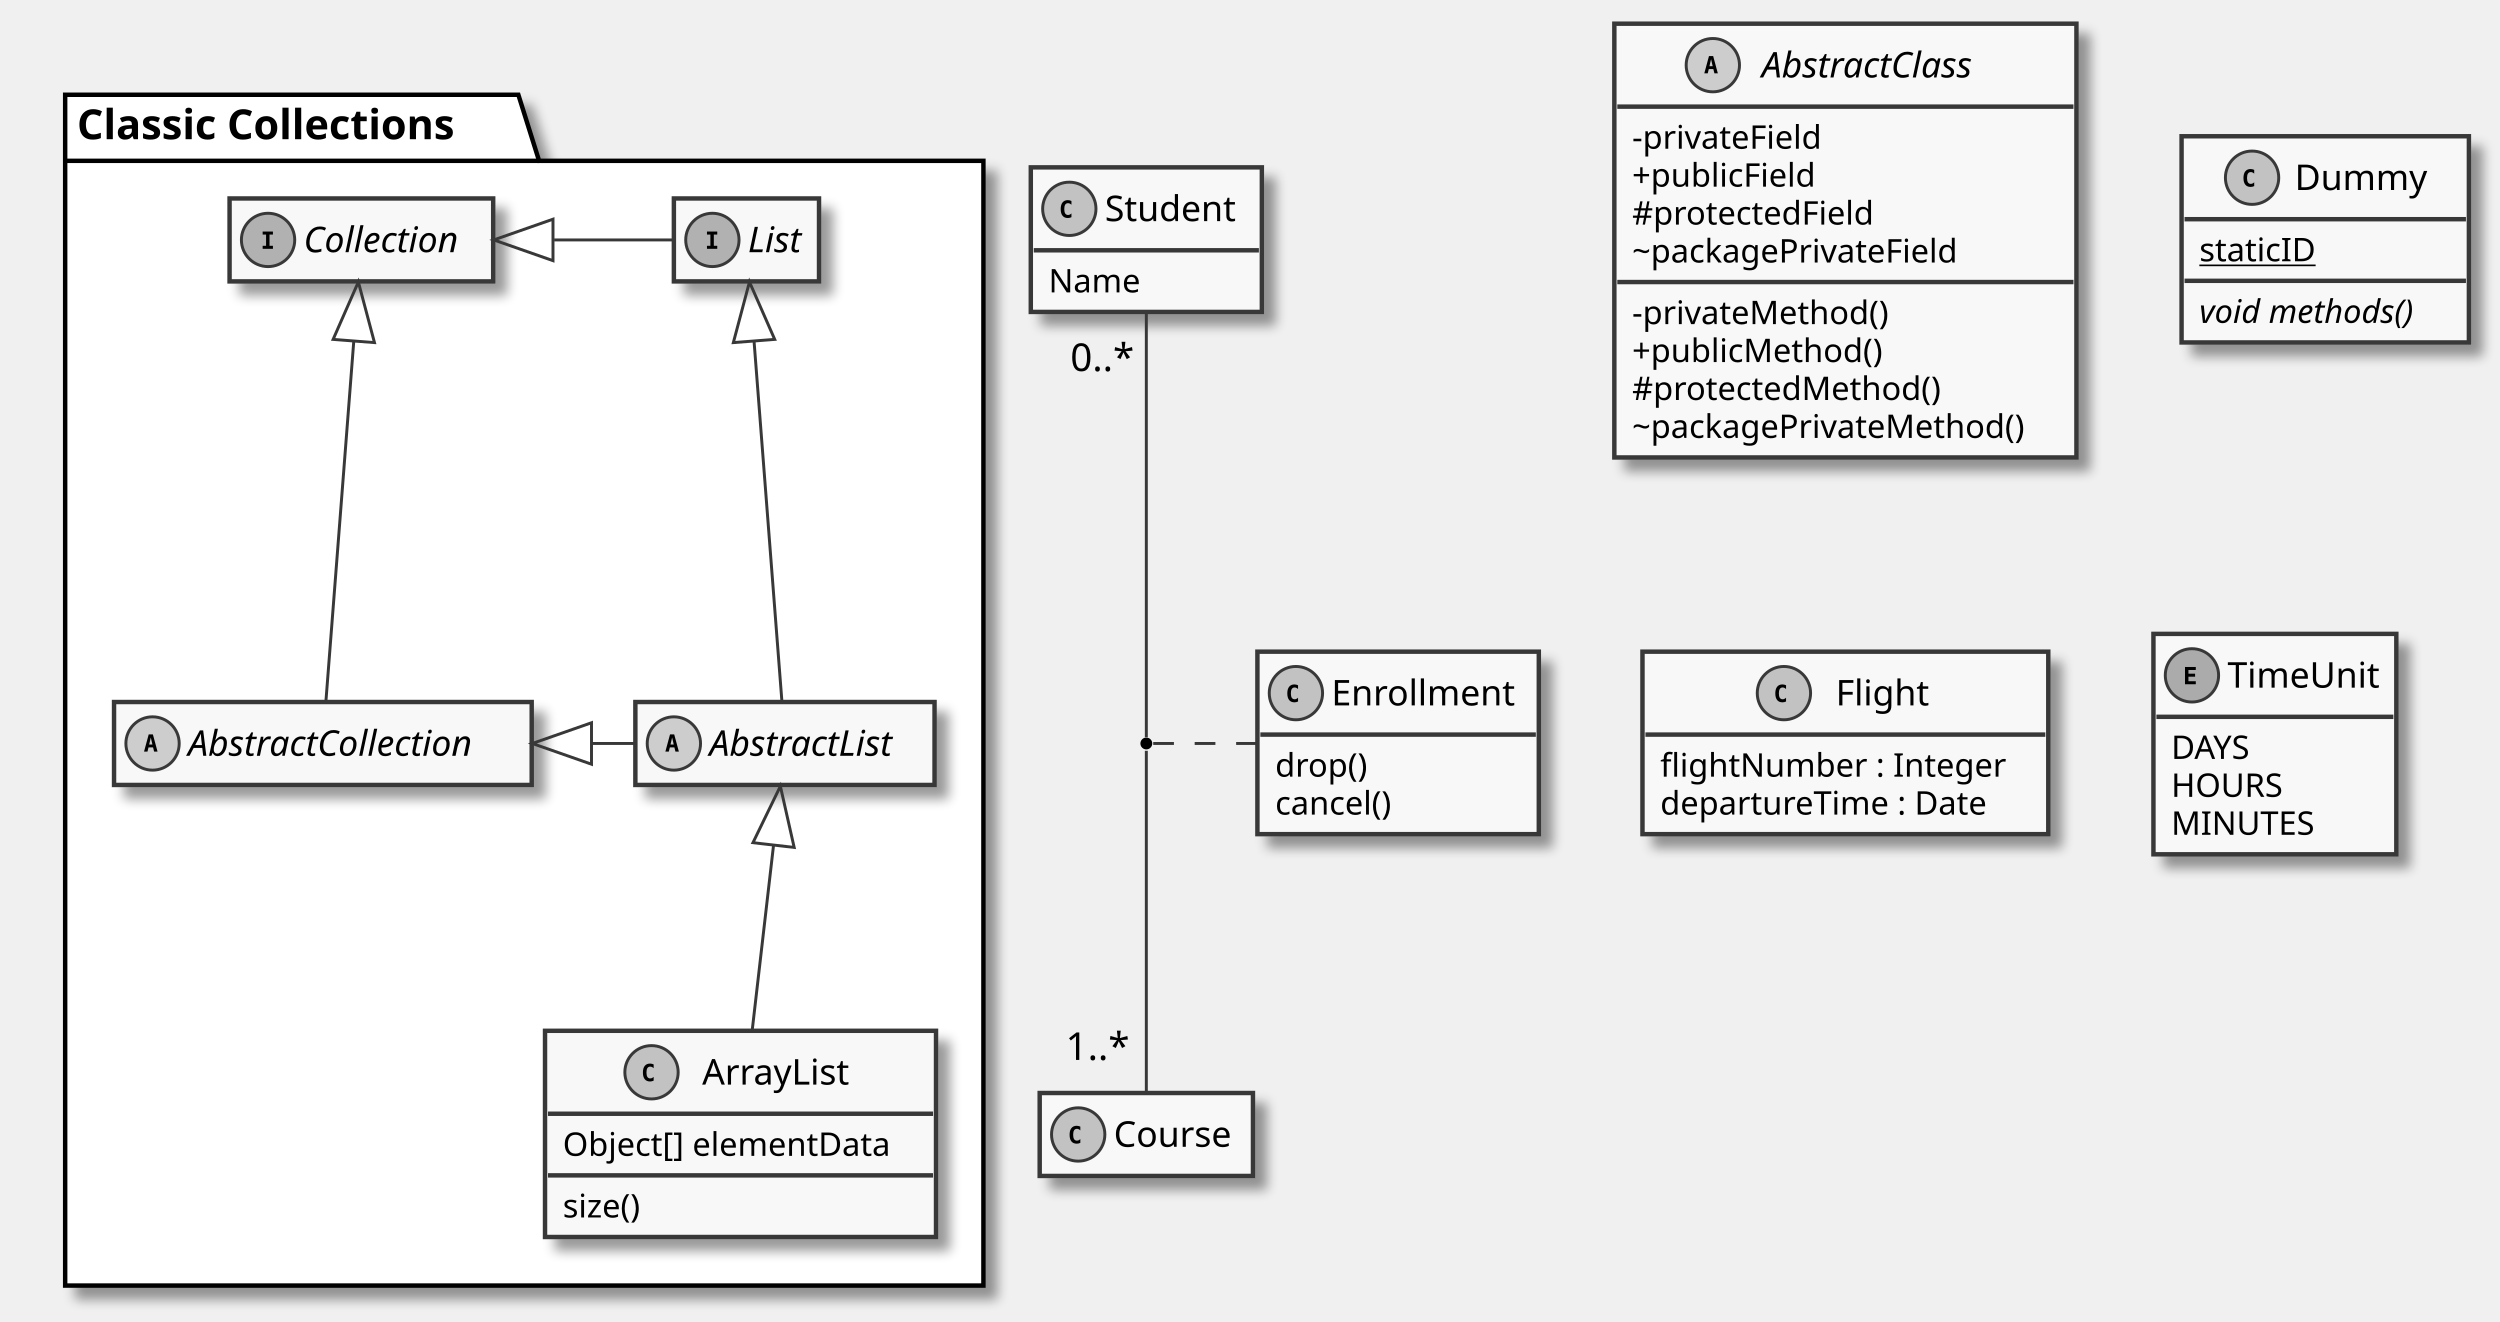
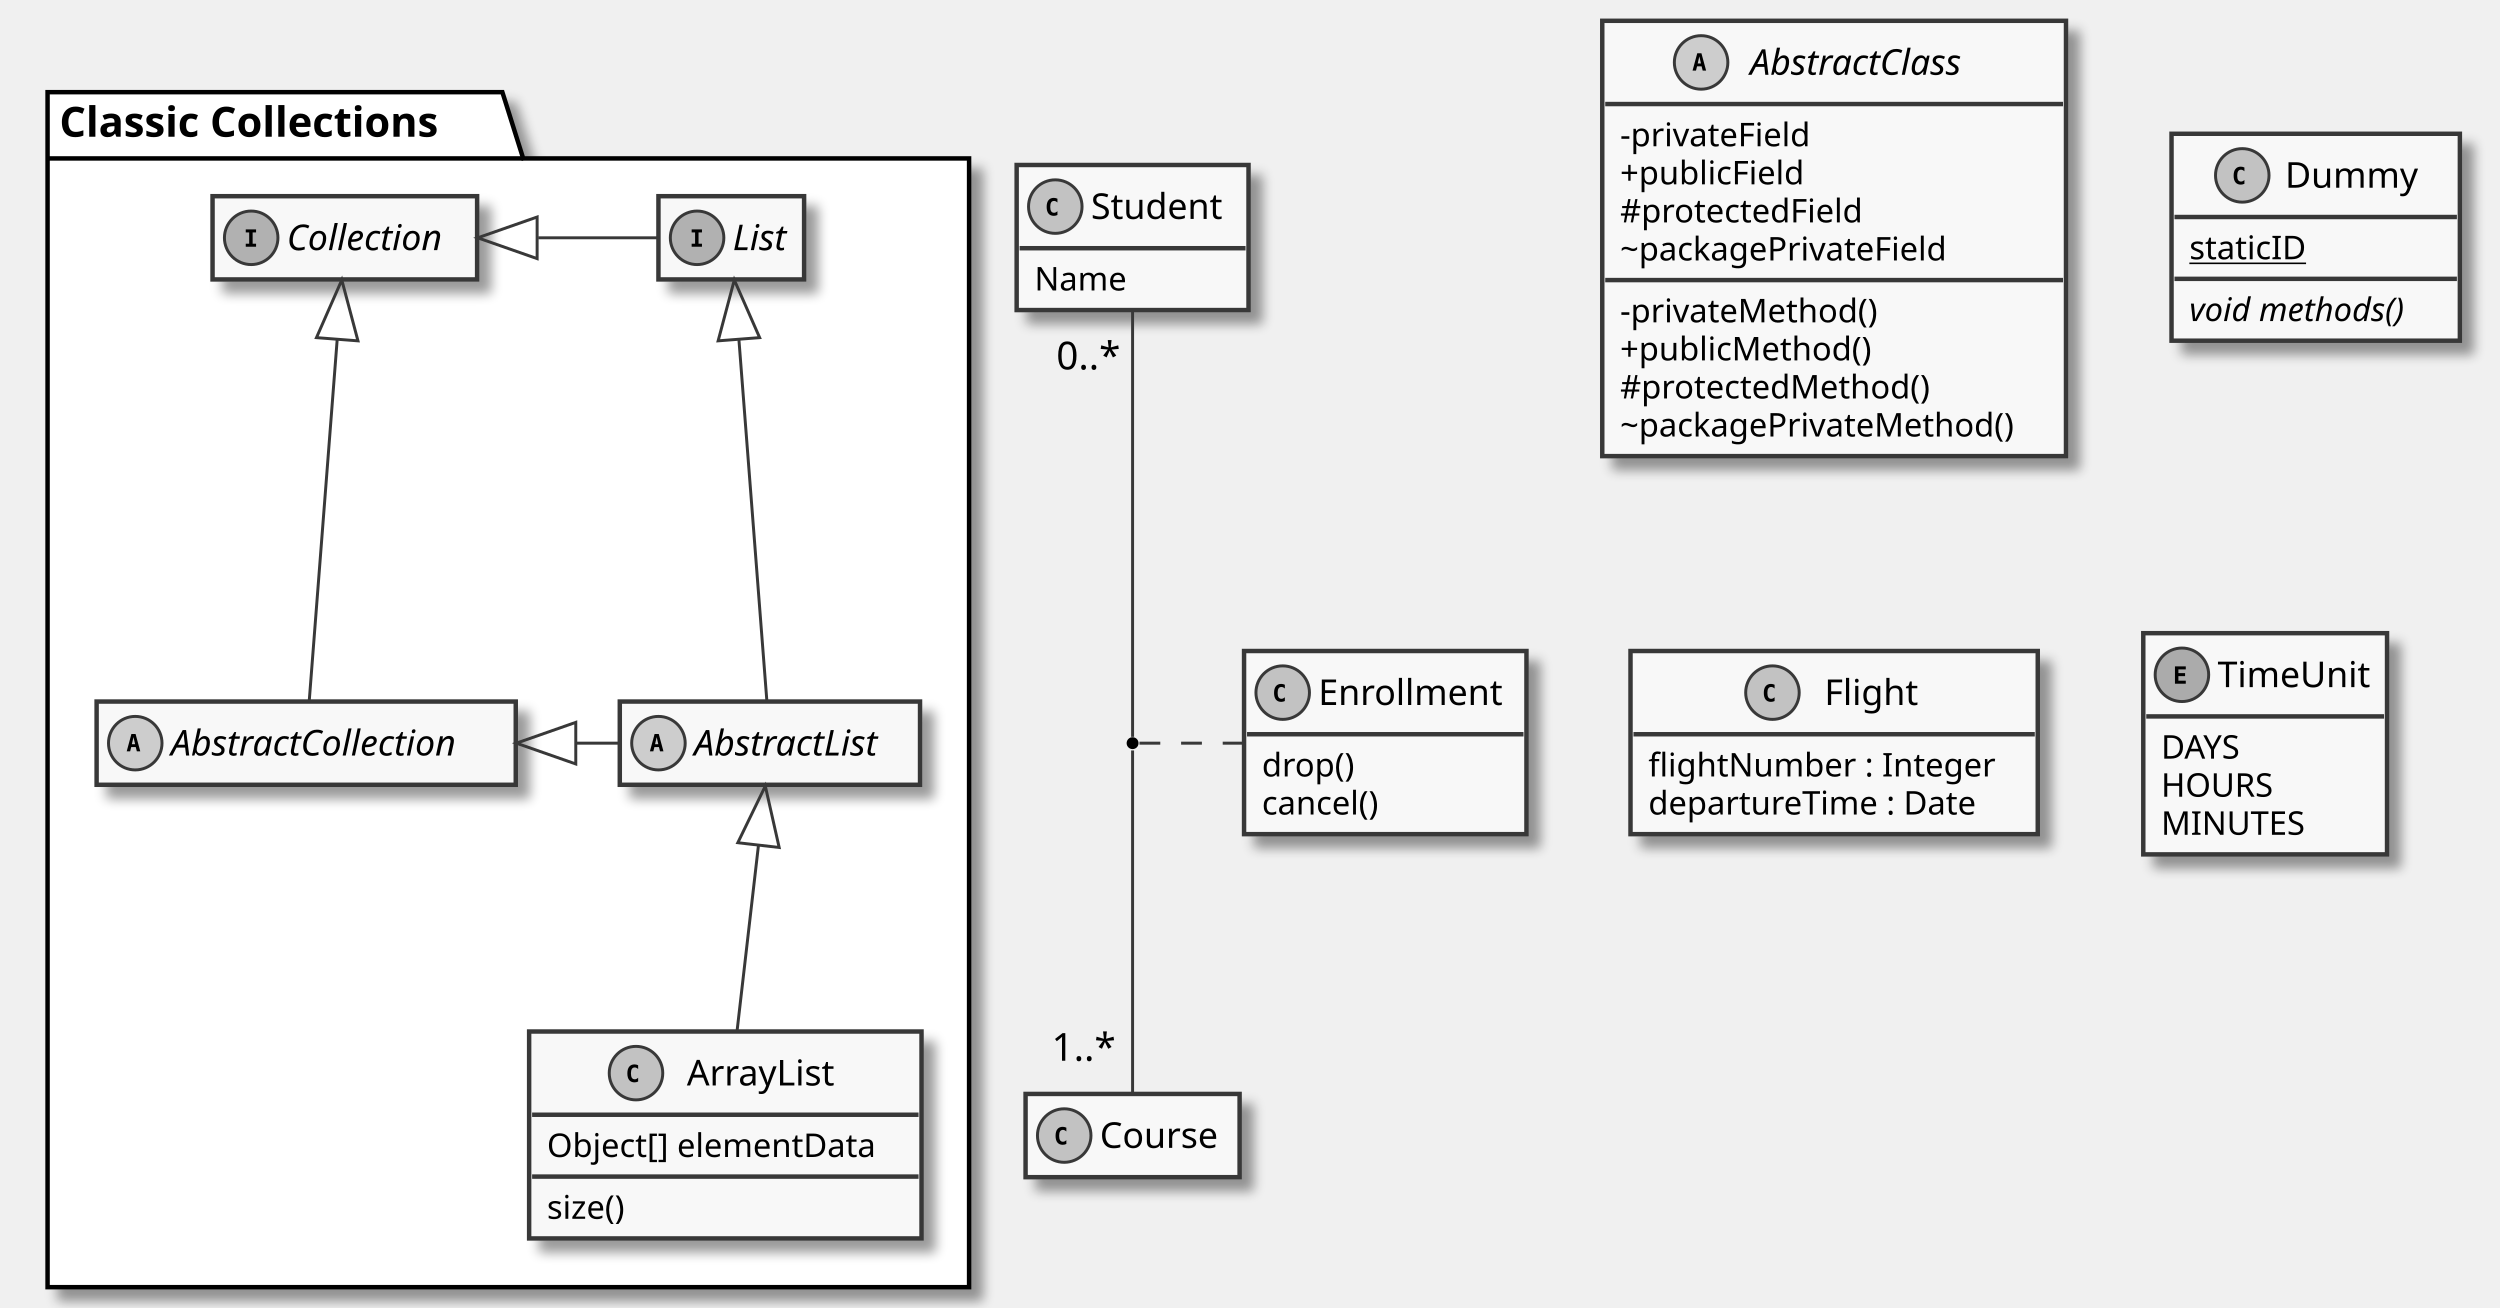
- <svg xmlns="http://www.w3.org/2000/svg" contentScriptType="application/ecmascript" contentStyleType="text/css" height="446px" preserveAspectRatio="none" style="width:844px;height:446px;" version="1.1" viewBox="0 0 844 446" width="844px" zoomAndPan="magnify">
+ <svg xmlns="http://www.w3.org/2000/svg" contentScriptType="application/ecmascript" contentStyleType="text/css" height="440px" preserveAspectRatio="none" style="width:841px;height:440px;" version="1.1" viewBox="0 0 841 440" width="841px" zoomAndPan="magnify">
  <defs>
    <filter height="300%" id="f19d1pl2vhrsiw" width="300%" x="-1" y="-1">
      <feGaussianBlur result="blurOut" stdDeviation="2.0" />
      <feColorMatrix in="blurOut" result="blurOut2" type="matrix" values="0 0 0 0 0 0 0 0 0 0 0 0 0 0 0 0 0 0 .4 0" />
      <feOffset dx="4.0" dy="4.0" in="blurOut2" result="blurOut3" />
      <feBlend in="SourceGraphic" in2="blurOut3" mode="normal" />
    </filter>
  </defs>
  <g>
-     <polygon fill="#FFFFFF" filter="url(#f19d1pl2vhrsiw)" points="22,32,175,32,182,54.297,332,54.297,332,434,22,434,22,32" style="stroke: #000000; stroke-width: 1.5;" />
-     <line style="stroke: #000000; stroke-width: 1.5;" x1="22" x2="182" y1="54.297" y2="54.297" />
-     <text fill="#000000" font-family="sans-serif" font-size="14" font-weight="bold" lengthAdjust="spacingAndGlyphs" textLength="147" x="26" y="46.995">Classic Collections</text>
-     <rect fill="#F8F8F8" filter="url(#f19d1pl2vhrsiw)" height="28" id="AbstractList" style="stroke: #383838; stroke-width: 1.5;" width="101" x="214.5" y="237" />
-     <ellipse cx="227.5" cy="251" fill="#CDCDCD" rx="9" ry="9" style="stroke: #383838; stroke-width: 1.0;" />
-     <path d="M226.906,248.969 L226.359,251.359 L227.453,251.359 L226.906,248.969 Z M226.203,247.922 L227.609,247.922 L229.188,253.75 L228.031,253.75 L227.672,252.312 L226.141,252.312 L225.781,253.75 L224.625,253.75 L226.203,247.922 Z " />
-     <text fill="#000000" font-family="sans-serif" font-size="12" font-style="italic" lengthAdjust="spacingAndGlyphs" textLength="73" x="239.5" y="255.154">AbstractList</text>
-     <rect fill="#F8F8F8" filter="url(#f19d1pl2vhrsiw)" height="28" id="AbstractCollection" style="stroke: #383838; stroke-width: 1.5;" width="141" x="38.5" y="237" />
-     <ellipse cx="51.5" cy="251" fill="#CDCDCD" rx="9" ry="9" style="stroke: #383838; stroke-width: 1.0;" />
-     <path d="M50.906,248.969 L50.359,251.359 L51.453,251.359 L50.906,248.969 Z M50.203,247.922 L51.609,247.922 L53.188,253.75 L52.031,253.75 L51.672,252.312 L50.141,252.312 L49.781,253.75 L48.625,253.75 L50.203,247.922 Z " />
-     <text fill="#000000" font-family="sans-serif" font-size="12" font-style="italic" lengthAdjust="spacingAndGlyphs" textLength="113" x="63.5" y="255.154">AbstractCollection</text>
-     <rect fill="#F8F8F8" filter="url(#f19d1pl2vhrsiw)" height="28" id="List" style="stroke: #383838; stroke-width: 1.5;" width="49" x="227.5" y="67" />
-     <ellipse cx="240.5" cy="81" fill="#B1B1B1" rx="9" ry="9" style="stroke: #383838; stroke-width: 1.0;" />
-     <path d="M238.672,79.188 L238.672,78.172 L242.141,78.172 L242.141,79.188 L240.984,79.188 L240.984,82.984 L242.141,82.984 L242.141,84 L238.672,84 L238.672,82.984 L239.828,82.984 L239.828,79.188 L238.672,79.188 Z " />
-     <text fill="#000000" font-family="sans-serif" font-size="12" font-style="italic" lengthAdjust="spacingAndGlyphs" textLength="21" x="252.5" y="85.154">List</text>
-     <rect fill="#F8F8F8" filter="url(#f19d1pl2vhrsiw)" height="28" id="Collection" style="stroke: #383838; stroke-width: 1.5;" width="89" x="77.5" y="67" />
-     <ellipse cx="90.5" cy="81" fill="#B1B1B1" rx="9" ry="9" style="stroke: #383838; stroke-width: 1.0;" />
-     <path d="M88.672,79.188 L88.672,78.172 L92.141,78.172 L92.141,79.188 L90.984,79.188 L90.984,82.984 L92.141,82.984 L92.141,84 L88.672,84 L88.672,82.984 L89.828,82.984 L89.828,79.188 L88.672,79.188 Z " />
-     <text fill="#000000" font-family="sans-serif" font-size="12" font-style="italic" lengthAdjust="spacingAndGlyphs" textLength="61" x="102.5" y="85.154">Collection</text>
-     <rect fill="#F8F8F8" filter="url(#f19d1pl2vhrsiw)" height="69.609" id="ArrayList" style="stroke: #383838; stroke-width: 1.5;" width="132" x="184" y="348" />
-     <ellipse cx="219.95" cy="362" fill="#C2C2C2" rx="9" ry="9" style="stroke: #383838; stroke-width: 1.0;" />
-     <path d="M220.669,364.828 Q220.403,364.969 220.091,365.031 Q219.794,365.109 219.466,365.109 Q218.294,365.109 217.669,364.344 Q217.044,363.562 217.044,362.094 Q217.044,360.609 217.669,359.844 Q218.294,359.062 219.466,359.062 Q219.794,359.062 220.091,359.141 Q220.403,359.203 220.669,359.344 L220.669,360.625 Q220.372,360.344 220.091,360.219 Q219.825,360.094 219.528,360.094 Q218.887,360.094 218.559,360.594 Q218.247,361.094 218.247,362.094 Q218.247,363.078 218.559,363.578 Q218.887,364.078 219.528,364.078 Q219.825,364.078 220.091,363.953 Q220.372,363.828 220.669,363.547 L220.669,364.828 Z " />
-     <text fill="#000000" font-family="sans-serif" font-size="12" lengthAdjust="spacingAndGlyphs" textLength="53" x="237.05" y="366.154">ArrayList</text>
-     <line style="stroke: #383838; stroke-width: 1.5;" x1="185" x2="315" y1="376" y2="376" />
-     <text fill="#000000" font-family="sans-serif" font-size="11" lengthAdjust="spacingAndGlyphs" textLength="120" x="190" y="390.21">Object[] elementData</text>
-     <line style="stroke: #383838; stroke-width: 1.5;" x1="185" x2="315" y1="396.805" y2="396.805" />
-     <text fill="#000000" font-family="sans-serif" font-size="11" lengthAdjust="spacingAndGlyphs" textLength="30" x="190" y="411.015">size()</text>
-     <rect fill="#F8F8F8" filter="url(#f19d1pl2vhrsiw)" height="146.438" id="AbstractClass" style="stroke: #383838; stroke-width: 1.5;" width="156" x="545" y="8" />
-     <ellipse cx="578.25" cy="22" fill="#CDCDCD" rx="9" ry="9" style="stroke: #383838; stroke-width: 1.0;" />
-     <path d="M577.656,19.969 L577.109,22.359 L578.203,22.359 L577.656,19.969 Z M576.953,18.922 L578.359,18.922 L579.938,24.75 L578.781,24.75 L578.422,23.312 L576.891,23.312 L576.531,24.75 L575.375,24.75 L576.953,18.922 Z " />
-     <text fill="#000000" font-family="sans-serif" font-size="12" font-style="italic" lengthAdjust="spacingAndGlyphs" textLength="83" x="594.75" y="26.154">AbstractClass</text>
-     <line style="stroke: #383838; stroke-width: 1.5;" x1="546" x2="700" y1="36" y2="36" />
-     <text fill="#000000" font-family="sans-serif" font-size="11" lengthAdjust="spacingAndGlyphs" textLength="69" x="551" y="50.21">-privateField</text>
-     <text fill="#000000" font-family="sans-serif" font-size="11" lengthAdjust="spacingAndGlyphs" textLength="68" x="551" y="63.015">+publicField</text>
-     <text fill="#000000" font-family="sans-serif" font-size="11" lengthAdjust="spacingAndGlyphs" textLength="89" x="551" y="75.82">#protectedField</text>
-     <text fill="#000000" font-family="sans-serif" font-size="11" lengthAdjust="spacingAndGlyphs" textLength="121" x="551" y="88.624">~packagePrivateField</text>
-     <line style="stroke: #383838; stroke-width: 1.5;" x1="546" x2="700" y1="95.219" y2="95.219" />
-     <text fill="#000000" font-family="sans-serif" font-size="11" lengthAdjust="spacingAndGlyphs" textLength="92" x="551" y="109.429">-privateMethod()</text>
-     <text fill="#000000" font-family="sans-serif" font-size="11" lengthAdjust="spacingAndGlyphs" textLength="91" x="551" y="122.234">+publicMethod()</text>
-     <text fill="#000000" font-family="sans-serif" font-size="11" lengthAdjust="spacingAndGlyphs" textLength="112" x="551" y="135.039">#protectedMethod()</text>
-     <text fill="#000000" font-family="sans-serif" font-size="11" lengthAdjust="spacingAndGlyphs" textLength="144" x="551" y="147.843">~packagePrivateMethod()</text>
-     <rect fill="#F8F8F8" filter="url(#f19d1pl2vhrsiw)" height="69.609" id="Dummy" style="stroke: #383838; stroke-width: 1.5;" width="97" x="736.5" y="46" />
-     <ellipse cx="760.3" cy="60" fill="#C2C2C2" rx="9" ry="9" style="stroke: #383838; stroke-width: 1.0;" />
-     <path d="M761.019,62.828 Q760.753,62.969 760.441,63.031 Q760.144,63.109 759.816,63.109 Q758.644,63.109 758.019,62.344 Q757.394,61.562 757.394,60.094 Q757.394,58.609 758.019,57.844 Q758.644,57.062 759.816,57.062 Q760.144,57.062 760.441,57.141 Q760.753,57.203 761.019,57.344 L761.019,58.625 Q760.722,58.344 760.441,58.219 Q760.175,58.094 759.878,58.094 Q759.237,58.094 758.909,58.594 Q758.597,59.094 758.597,60.094 Q758.597,61.078 758.909,61.578 Q759.237,62.078 759.878,62.078 Q760.175,62.078 760.441,61.953 Q760.722,61.828 761.019,61.547 L761.019,62.828 Z " />
-     <text fill="#000000" font-family="sans-serif" font-size="12" lengthAdjust="spacingAndGlyphs" textLength="45" x="774.7" y="64.154">Dummy</text>
-     <line style="stroke: #383838; stroke-width: 1.5;" x1="737.5" x2="832.5" y1="74" y2="74" />
-     <text fill="#000000" font-family="sans-serif" font-size="11" lengthAdjust="spacingAndGlyphs" text-decoration="underline" textLength="42" x="742.5" y="88.21">staticID</text>
-     <line style="stroke: #383838; stroke-width: 1.5;" x1="737.5" x2="832.5" y1="94.805" y2="94.805" />
-     <text fill="#000000" font-family="sans-serif" font-size="11" font-style="italic" lengthAdjust="spacingAndGlyphs" textLength="85" x="742.5" y="109.015">void methods()</text>
-     <rect fill="#F8F8F8" filter="url(#f19d1pl2vhrsiw)" height="61.609" id="Flight" style="stroke: #383838; stroke-width: 1.5;" width="137" x="554.5" y="220" />
-     <ellipse cx="602.25" cy="234" fill="#C2C2C2" rx="9" ry="9" style="stroke: #383838; stroke-width: 1.0;" />
-     <path d="M602.969,236.828 Q602.703,236.969 602.391,237.031 Q602.094,237.109 601.766,237.109 Q600.594,237.109 599.969,236.344 Q599.344,235.562 599.344,234.094 Q599.344,232.609 599.969,231.844 Q600.594,231.062 601.766,231.062 Q602.094,231.062 602.391,231.141 Q602.703,231.203 602.969,231.344 L602.969,232.625 Q602.672,232.344 602.391,232.219 Q602.125,232.094 601.828,232.094 Q601.188,232.094 600.859,232.594 Q600.547,233.094 600.547,234.094 Q600.547,235.078 600.859,235.578 Q601.188,236.078 601.828,236.078 Q602.125,236.078 602.391,235.953 Q602.672,235.828 602.969,235.547 L602.969,236.828 Z " />
-     <text fill="#000000" font-family="sans-serif" font-size="12" lengthAdjust="spacingAndGlyphs" textLength="34" x="619.75" y="238.154">Flight</text>
-     <line style="stroke: #383838; stroke-width: 1.5;" x1="555.5" x2="690.5" y1="248" y2="248" />
-     <text fill="#000000" font-family="sans-serif" font-size="11" lengthAdjust="spacingAndGlyphs" textLength="125" x="560.5" y="262.21">flightNumber : Integer</text>
-     <text fill="#000000" font-family="sans-serif" font-size="11" lengthAdjust="spacingAndGlyphs" textLength="122" x="560.5" y="275.015">departureTime : Date</text>
-     <rect fill="#F8F8F8" filter="url(#f19d1pl2vhrsiw)" height="74.414" id="TimeUnit" style="stroke: #383838; stroke-width: 1.5;" width="82" x="727" y="214" />
-     <ellipse cx="740" cy="228" fill="#ABABAB" rx="9" ry="9" style="stroke: #383838; stroke-width: 1.0;" />
-     <path d="M741.297,231 L737.656,231 L737.656,225.172 L741.297,225.172 L741.297,226.188 L738.812,226.188 L738.812,227.438 L741.062,227.438 L741.062,228.453 L738.812,228.453 L738.812,229.984 L741.297,229.984 L741.297,231 Z " />
-     <text fill="#000000" font-family="sans-serif" font-size="12" lengthAdjust="spacingAndGlyphs" textLength="54" x="752" y="232.154">TimeUnit</text>
-     <line style="stroke: #383838; stroke-width: 1.5;" x1="728" x2="808" y1="242" y2="242" />
-     <text fill="#000000" font-family="sans-serif" font-size="11" lengthAdjust="spacingAndGlyphs" textLength="30" x="733" y="256.21">DAYS</text>
-     <text fill="#000000" font-family="sans-serif" font-size="11" lengthAdjust="spacingAndGlyphs" textLength="40" x="733" y="269.015">HOURS</text>
-     <text fill="#000000" font-family="sans-serif" font-size="11" lengthAdjust="spacingAndGlyphs" textLength="50" x="733" y="281.82">MINUTES</text>
-     <rect fill="#F8F8F8" filter="url(#f19d1pl2vhrsiw)" height="48.805" id="Student" style="stroke: #383838; stroke-width: 1.5;" width="78" x="348" y="56.5" />
-     <ellipse cx="361" cy="70.5" fill="#C2C2C2" rx="9" ry="9" style="stroke: #383838; stroke-width: 1.0;" />
-     <path d="M361.719,73.328 Q361.453,73.469 361.141,73.531 Q360.844,73.609 360.516,73.609 Q359.344,73.609 358.719,72.844 Q358.094,72.062 358.094,70.594 Q358.094,69.109 358.719,68.344 Q359.344,67.562 360.516,67.562 Q360.844,67.562 361.141,67.641 Q361.453,67.703 361.719,67.844 L361.719,69.125 Q361.422,68.844 361.141,68.719 Q360.875,68.594 360.578,68.594 Q359.938,68.594 359.609,69.094 Q359.297,69.594 359.297,70.594 Q359.297,71.578 359.609,72.078 Q359.938,72.578 360.578,72.578 Q360.875,72.578 361.141,72.453 Q361.422,72.328 361.719,72.047 L361.719,73.328 Z " />
-     <text fill="#000000" font-family="sans-serif" font-size="12" lengthAdjust="spacingAndGlyphs" textLength="50" x="373" y="74.654">Student</text>
-     <line style="stroke: #383838; stroke-width: 1.5;" x1="349" x2="425" y1="84.5" y2="84.5" />
-     <text fill="#000000" font-family="sans-serif" font-size="11" lengthAdjust="spacingAndGlyphs" textLength="33" x="354" y="98.71">Name</text>
-     <rect fill="#F8F8F8" filter="url(#f19d1pl2vhrsiw)" height="28" id="Course" style="stroke: #383838; stroke-width: 1.5;" width="72" x="351" y="369" />
-     <ellipse cx="364" cy="383" fill="#C2C2C2" rx="9" ry="9" style="stroke: #383838; stroke-width: 1.0;" />
-     <path d="M364.719,385.828 Q364.453,385.969 364.141,386.031 Q363.844,386.109 363.516,386.109 Q362.344,386.109 361.719,385.344 Q361.094,384.562 361.094,383.094 Q361.094,381.609 361.719,380.844 Q362.344,380.062 363.516,380.062 Q363.844,380.062 364.141,380.141 Q364.453,380.203 364.719,380.344 L364.719,381.625 Q364.422,381.344 364.141,381.219 Q363.875,381.094 363.578,381.094 Q362.938,381.094 362.609,381.594 Q362.297,382.094 362.297,383.094 Q362.297,384.078 362.609,384.578 Q362.938,385.078 363.578,385.078 Q363.875,385.078 364.141,384.953 Q364.422,384.828 364.719,384.547 L364.719,385.828 Z " />
-     <text fill="#000000" font-family="sans-serif" font-size="12" lengthAdjust="spacingAndGlyphs" textLength="44" x="376" y="387.154">Course</text>
-     <rect fill="#F8F8F8" filter="url(#f19d1pl2vhrsiw)" height="61.609" id="Enrollment" style="stroke: #383838; stroke-width: 1.5;" width="95" x="424.5" y="220" />
-     <ellipse cx="437.5" cy="234" fill="#C2C2C2" rx="9" ry="9" style="stroke: #383838; stroke-width: 1.0;" />
-     <path d="M438.219,236.828 Q437.953,236.969 437.641,237.031 Q437.344,237.109 437.016,237.109 Q435.844,237.109 435.219,236.344 Q434.594,235.562 434.594,234.094 Q434.594,232.609 435.219,231.844 Q435.844,231.062 437.016,231.062 Q437.344,231.062 437.641,231.141 Q437.953,231.203 438.219,231.344 L438.219,232.625 Q437.922,232.344 437.641,232.219 Q437.375,232.094 437.078,232.094 Q436.438,232.094 436.109,232.594 Q435.797,233.094 435.797,234.094 Q435.797,235.078 436.109,235.578 Q436.438,236.078 437.078,236.078 Q437.375,236.078 437.641,235.953 Q437.922,235.828 438.219,235.547 L438.219,236.828 Z " />
-     <text fill="#000000" font-family="sans-serif" font-size="12" lengthAdjust="spacingAndGlyphs" textLength="67" x="449.5" y="238.154">Enrollment</text>
-     <line style="stroke: #383838; stroke-width: 1.5;" x1="425.5" x2="518.5" y1="248" y2="248" />
-     <text fill="#000000" font-family="sans-serif" font-size="11" lengthAdjust="spacingAndGlyphs" textLength="34" x="430.5" y="262.21">drop()</text>
-     <text fill="#000000" font-family="sans-serif" font-size="11" lengthAdjust="spacingAndGlyphs" textLength="44" x="430.5" y="275.015">cancel()</text>
-     <ellipse cx="387" cy="251" fill="#000000" rx="2" ry="2" style="stroke: none; stroke-width: 1.0;" />
-     <path d="M254.58,115.37 C257.46,152.6 261.98,210.98 263.98,236.88 " fill="none" id="List&lt;-AbstractList" style="stroke: #383838; stroke-width: 1.0;" />
-     <polygon fill="none" points="247.58,115.66,253.02,95.18,261.54,114.58,247.58,115.66" style="stroke: #383838; stroke-width: 1.0;" />
-     <path d="M119.42,115.37 C116.54,152.6 112.02,210.98 110.02,236.88 " fill="none" id="Collection&lt;-AbstractCollection" style="stroke: #383838; stroke-width: 1.0;" />
-     <polygon fill="none" points="112.46,114.58,120.98,95.18,126.42,115.66,112.46,114.58" style="stroke: #383838; stroke-width: 1.0;" />
-     <path d="M187.06,81 C200.49,81 213.91,81 227.34,81 " fill="none" id="Collection&lt;-List" style="stroke: #383838; stroke-width: 1.0;" />
-     <polygon fill="none" points="186.69,88,166.69,81,186.69,74,186.69,88" style="stroke: #383838; stroke-width: 1.0;" />
-     <path d="M199.72,251 C204.6,251 209.47,251 214.35,251 " fill="none" id="AbstractCollection&lt;-AbstractList" style="stroke: #383838; stroke-width: 1.0;" />
-     <polygon fill="none" points="199.69,258,179.69,251,199.69,244,199.69,258" style="stroke: #383838; stroke-width: 1.0;" />
-     <path d="M261.14,285.42 C258.94,304.55 256.17,328.52 253.95,347.79 " fill="none" id="AbstractList&lt;-ArrayList" style="stroke: #383838; stroke-width: 1.0;" />
-     <polygon fill="none" points="254.2,284.49,263.45,265.42,268.11,286.09,254.2,284.49" style="stroke: #383838; stroke-width: 1.0;" />
-     <path d="M387,105.71 C387,149.13 387,237.95 387,248.89 " fill="none" id="Student-apoint21" style="stroke: #383838; stroke-width: 1.0;" />
-     <text fill="#000000" font-family="sans-serif" font-size="13" lengthAdjust="spacingAndGlyphs" textLength="23" x="361.341" y="125.263">0..*</text>
-     <path d="M387,253.46 C387,264.73 387,338.25 387,368.76 " fill="none" id="apoint21-Course" style="stroke: #383838; stroke-width: 1.0;" />
-     <text fill="#000000" font-family="sans-serif" font-size="13" lengthAdjust="spacingAndGlyphs" textLength="23" x="359.759" y="357.835">1..*</text>
-     <path d="M389.32,251 C400.95,251 412.58,251 424.2,251 " fill="none" id="apoint21-Enrollment" style="stroke: #383838; stroke-width: 1.0; stroke-dasharray: 7.0,7.0;" />
+     <polygon fill="#FFFFFF" filter="url(#f19d1pl2vhrsiw)" points="16,31,169,31,176,53.297,326,53.297,326,433,16,433,16,31" style="stroke:#000000;stroke-width:1.5;" />
+     <line style="stroke:#000000;stroke-width:1.5;" x1="16" x2="176" y1="53.297" y2="53.297" />
+     <text fill="#000000" font-family="sans-serif" font-size="14" font-weight="bold" lengthAdjust="spacingAndGlyphs" textLength="147" x="20" y="45.995">Classic Collections</text>
+     <rect codeLine="32" fill="#F8F8F8" filter="url(#f19d1pl2vhrsiw)" height="28" id="AbstractList" style="stroke:#383838;stroke-width:1.5;" width="101" x="208.5" y="236" />
+     <ellipse cx="221.5" cy="250" fill="#CDCDCD" rx="9" ry="9" style="stroke:#383838;stroke-width:1.0;" />
+     <path d="M220.906,247.969 L220.359,250.359 L221.453,250.359 L220.906,247.969 Z M220.203,246.922 L221.609,246.922 L223.188,252.75 L222.031,252.75 L221.672,251.312 L220.141,251.312 L219.781,252.75 L218.625,252.75 L220.203,246.922 Z " fill="#000000" />
+     <text fill="#000000" font-family="sans-serif" font-size="12" font-style="italic" lengthAdjust="spacingAndGlyphs" textLength="73" x="233.5" y="254.154">AbstractList</text>
+     <rect codeLine="33" fill="#F8F8F8" filter="url(#f19d1pl2vhrsiw)" height="28" id="AbstractCollection" style="stroke:#383838;stroke-width:1.5;" width="141" x="32.5" y="236" />
+     <ellipse cx="45.5" cy="250" fill="#CDCDCD" rx="9" ry="9" style="stroke:#383838;stroke-width:1.0;" />
+     <path d="M44.906,247.969 L44.359,250.359 L45.453,250.359 L44.906,247.969 Z M44.203,246.922 L45.609,246.922 L47.188,252.75 L46.031,252.75 L45.672,251.312 L44.141,251.312 L43.781,252.75 L42.625,252.75 L44.203,246.922 Z " fill="#000000" />
+     <text fill="#000000" font-family="sans-serif" font-size="12" font-style="italic" lengthAdjust="spacingAndGlyphs" textLength="113" x="57.5" y="254.154">AbstractCollection</text>
+     <rect codeLine="34" fill="#F8F8F8" filter="url(#f19d1pl2vhrsiw)" height="28" id="List" style="stroke:#383838;stroke-width:1.5;" width="49" x="221.5" y="66" />
+     <ellipse cx="234.5" cy="80" fill="#B1B1B1" rx="9" ry="9" style="stroke:#383838;stroke-width:1.0;" />
+     <path d="M232.672,78.188 L232.672,77.172 L236.141,77.172 L236.141,78.188 L234.984,78.188 L234.984,81.984 L236.141,81.984 L236.141,83 L232.672,83 L232.672,81.984 L233.828,81.984 L233.828,78.188 L232.672,78.188 Z " fill="#000000" />
+     <text fill="#000000" font-family="sans-serif" font-size="12" font-style="italic" lengthAdjust="spacingAndGlyphs" textLength="21" x="246.5" y="84.154">List</text>
+     <rect codeLine="35" fill="#F8F8F8" filter="url(#f19d1pl2vhrsiw)" height="28" id="Collection" style="stroke:#383838;stroke-width:1.5;" width="89" x="71.5" y="66" />
+     <ellipse cx="84.5" cy="80" fill="#B1B1B1" rx="9" ry="9" style="stroke:#383838;stroke-width:1.0;" />
+     <path d="M82.672,78.188 L82.672,77.172 L86.141,77.172 L86.141,78.188 L84.984,78.188 L84.984,81.984 L86.141,81.984 L86.141,83 L82.672,83 L82.672,81.984 L83.828,81.984 L83.828,78.188 L82.672,78.188 Z " fill="#000000" />
+     <text fill="#000000" font-family="sans-serif" font-size="12" font-style="italic" lengthAdjust="spacingAndGlyphs" textLength="61" x="96.5" y="84.154">Collection</text>
+     <rect codeLine="44" fill="#F8F8F8" filter="url(#f19d1pl2vhrsiw)" height="69.609" id="ArrayList" style="stroke:#383838;stroke-width:1.5;" width="132" x="178" y="347" />
+     <ellipse cx="213.95" cy="361" fill="#C2C2C2" rx="9" ry="9" style="stroke:#383838;stroke-width:1.0;" />
+     <path d="M214.669,363.828 Q214.403,363.969 214.091,364.031 Q213.794,364.109 213.466,364.109 Q212.294,364.109 211.669,363.344 Q211.044,362.562 211.044,361.094 Q211.044,359.609 211.669,358.844 Q212.294,358.062 213.466,358.062 Q213.794,358.062 214.091,358.141 Q214.403,358.203 214.669,358.344 L214.669,359.625 Q214.372,359.344 214.091,359.219 Q213.825,359.094 213.528,359.094 Q212.887,359.094 212.559,359.594 Q212.247,360.094 212.247,361.094 Q212.247,362.078 212.559,362.578 Q212.887,363.078 213.528,363.078 Q213.825,363.078 214.091,362.953 Q214.372,362.828 214.669,362.547 L214.669,363.828 Z " fill="#000000" />
+     <text fill="#000000" font-family="sans-serif" font-size="12" lengthAdjust="spacingAndGlyphs" textLength="53" x="231.05" y="365.154">ArrayList</text>
+     <line style="stroke:#383838;stroke-width:1.5;" x1="179" x2="309" y1="375" y2="375" />
+     <text fill="#000000" font-family="sans-serif" font-size="11" lengthAdjust="spacingAndGlyphs" textLength="120" x="184" y="389.21">Object[] elementData</text>
+     <line style="stroke:#383838;stroke-width:1.5;" x1="179" x2="309" y1="395.805" y2="395.805" />
+     <text fill="#000000" font-family="sans-serif" font-size="11" lengthAdjust="spacingAndGlyphs" textLength="30" x="184" y="410.015">size()</text>
+     <rect codeLine="9" fill="#F8F8F8" filter="url(#f19d1pl2vhrsiw)" height="146.438" id="AbstractClass" style="stroke:#383838;stroke-width:1.5;" width="156" x="539" y="7" />
+     <ellipse cx="572.25" cy="21" fill="#CDCDCD" rx="9" ry="9" style="stroke:#383838;stroke-width:1.0;" />
+     <path d="M571.656,18.969 L571.109,21.359 L572.203,21.359 L571.656,18.969 Z M570.953,17.922 L572.359,17.922 L573.938,23.75 L572.781,23.75 L572.422,22.312 L570.891,22.312 L570.531,23.75 L569.375,23.75 L570.953,17.922 Z " fill="#000000" />
+     <text fill="#000000" font-family="sans-serif" font-size="12" font-style="italic" lengthAdjust="spacingAndGlyphs" textLength="83" x="588.75" y="25.154">AbstractClass</text>
+     <line style="stroke:#383838;stroke-width:1.5;" x1="540" x2="694" y1="35" y2="35" />
+     <text fill="#000000" font-family="sans-serif" font-size="11" lengthAdjust="spacingAndGlyphs" textLength="69" x="545" y="49.21">-privateField</text>
+     <text fill="#000000" font-family="sans-serif" font-size="11" lengthAdjust="spacingAndGlyphs" textLength="68" x="545" y="62.015">+publicField</text>
+     <text fill="#000000" font-family="sans-serif" font-size="11" lengthAdjust="spacingAndGlyphs" textLength="89" x="545" y="74.82">#protectedField</text>
+     <text fill="#000000" font-family="sans-serif" font-size="11" lengthAdjust="spacingAndGlyphs" textLength="121" x="545" y="87.624">~packagePrivateField</text>
+     <line style="stroke:#383838;stroke-width:1.5;" x1="540" x2="694" y1="94.219" y2="94.219" />
+     <text fill="#000000" font-family="sans-serif" font-size="11" lengthAdjust="spacingAndGlyphs" textLength="92" x="545" y="108.429">-privateMethod()</text>
+     <text fill="#000000" font-family="sans-serif" font-size="11" lengthAdjust="spacingAndGlyphs" textLength="91" x="545" y="121.234">+publicMethod()</text>
+     <text fill="#000000" font-family="sans-serif" font-size="11" lengthAdjust="spacingAndGlyphs" textLength="112" x="545" y="134.039">#protectedMethod()</text>
+     <text fill="#000000" font-family="sans-serif" font-size="11" lengthAdjust="spacingAndGlyphs" textLength="144" x="545" y="146.843">~packagePrivateMethod()</text>
+     <rect codeLine="20" fill="#F8F8F8" filter="url(#f19d1pl2vhrsiw)" height="69.609" id="Dummy" style="stroke:#383838;stroke-width:1.5;" width="97" x="730.5" y="45" />
+     <ellipse cx="754.3" cy="59" fill="#C2C2C2" rx="9" ry="9" style="stroke:#383838;stroke-width:1.0;" />
+     <path d="M755.019,61.828 Q754.753,61.969 754.441,62.031 Q754.144,62.109 753.816,62.109 Q752.644,62.109 752.019,61.344 Q751.394,60.562 751.394,59.094 Q751.394,57.609 752.019,56.844 Q752.644,56.062 753.816,56.062 Q754.144,56.062 754.441,56.141 Q754.753,56.203 755.019,56.344 L755.019,57.625 Q754.722,57.344 754.441,57.219 Q754.175,57.094 753.878,57.094 Q753.237,57.094 752.909,57.594 Q752.597,58.094 752.597,59.094 Q752.597,60.078 752.909,60.578 Q753.237,61.078 753.878,61.078 Q754.175,61.078 754.441,60.953 Q754.722,60.828 755.019,60.547 L755.019,61.828 Z " fill="#000000" />
+     <text fill="#000000" font-family="sans-serif" font-size="12" lengthAdjust="spacingAndGlyphs" textLength="45" x="768.7" y="63.154">Dummy</text>
+     <line style="stroke:#383838;stroke-width:1.5;" x1="731.5" x2="826.5" y1="73" y2="73" />
+     <text fill="#000000" font-family="sans-serif" font-size="11" lengthAdjust="spacingAndGlyphs" text-decoration="underline" textLength="42" x="736.5" y="87.21">staticID</text>
+     <line style="stroke:#383838;stroke-width:1.5;" x1="731.5" x2="826.5" y1="93.805" y2="93.805" />
+     <text fill="#000000" font-family="sans-serif" font-size="11" font-style="italic" lengthAdjust="spacingAndGlyphs" textLength="85" x="736.5" y="108.015">void methods()</text>
+     <rect codeLine="25" fill="#F8F8F8" filter="url(#f19d1pl2vhrsiw)" height="61.609" id="Flight" style="stroke:#383838;stroke-width:1.5;" width="137" x="548.5" y="219" />
+     <ellipse cx="596.25" cy="233" fill="#C2C2C2" rx="9" ry="9" style="stroke:#383838;stroke-width:1.0;" />
+     <path d="M596.969,235.828 Q596.703,235.969 596.391,236.031 Q596.094,236.109 595.766,236.109 Q594.594,236.109 593.969,235.344 Q593.344,234.562 593.344,233.094 Q593.344,231.609 593.969,230.844 Q594.594,230.062 595.766,230.062 Q596.094,230.062 596.391,230.141 Q596.703,230.203 596.969,230.344 L596.969,231.625 Q596.672,231.344 596.391,231.219 Q596.125,231.094 595.828,231.094 Q595.188,231.094 594.859,231.594 Q594.547,232.094 594.547,233.094 Q594.547,234.078 594.859,234.578 Q595.188,235.078 595.828,235.078 Q596.125,235.078 596.391,234.953 Q596.672,234.828 596.969,234.547 L596.969,235.828 Z " fill="#000000" />
+     <text fill="#000000" font-family="sans-serif" font-size="12" lengthAdjust="spacingAndGlyphs" textLength="34" x="613.75" y="237.154">Flight</text>
+     <line style="stroke:#383838;stroke-width:1.5;" x1="549.5" x2="684.5" y1="247" y2="247" />
+     <text fill="#000000" font-family="sans-serif" font-size="11" lengthAdjust="spacingAndGlyphs" textLength="125" x="554.5" y="261.21">flightNumber : Integer</text>
+     <text fill="#000000" font-family="sans-serif" font-size="11" lengthAdjust="spacingAndGlyphs" textLength="122" x="554.5" y="274.015">departureTime : Date</text>
+     <rect codeLine="50" fill="#F8F8F8" filter="url(#f19d1pl2vhrsiw)" height="74.414" id="TimeUnit" style="stroke:#383838;stroke-width:1.5;" width="82" x="721" y="213" />
+     <ellipse cx="734" cy="227" fill="#ABABAB" rx="9" ry="9" style="stroke:#383838;stroke-width:1.0;" />
+     <path d="M735.297,230 L731.656,230 L731.656,224.172 L735.297,224.172 L735.297,225.188 L732.812,225.188 L732.812,226.438 L735.062,226.438 L735.062,227.453 L732.812,227.453 L732.812,228.984 L735.297,228.984 L735.297,230 Z " fill="#000000" />
+     <text fill="#000000" font-family="sans-serif" font-size="12" lengthAdjust="spacingAndGlyphs" textLength="54" x="746" y="231.154">TimeUnit</text>
+     <line style="stroke:#383838;stroke-width:1.5;" x1="722" x2="802" y1="241" y2="241" />
+     <text fill="#000000" font-family="sans-serif" font-size="11" lengthAdjust="spacingAndGlyphs" textLength="30" x="727" y="255.21">DAYS</text>
+     <text fill="#000000" font-family="sans-serif" font-size="11" lengthAdjust="spacingAndGlyphs" textLength="40" x="727" y="268.015">HOURS</text>
+     <text fill="#000000" font-family="sans-serif" font-size="11" lengthAdjust="spacingAndGlyphs" textLength="50" x="727" y="280.82">MINUTES</text>
+     <rect codeLine="57" fill="#F8F8F8" filter="url(#f19d1pl2vhrsiw)" height="48.805" id="Student" style="stroke:#383838;stroke-width:1.5;" width="78" x="342" y="55.5" />
+     <ellipse cx="355" cy="69.5" fill="#C2C2C2" rx="9" ry="9" style="stroke:#383838;stroke-width:1.0;" />
+     <path d="M355.719,72.328 Q355.453,72.469 355.141,72.531 Q354.844,72.609 354.516,72.609 Q353.344,72.609 352.719,71.844 Q352.094,71.062 352.094,69.594 Q352.094,68.109 352.719,67.344 Q353.344,66.562 354.516,66.562 Q354.844,66.562 355.141,66.641 Q355.453,66.703 355.719,66.844 L355.719,68.125 Q355.422,67.844 355.141,67.719 Q354.875,67.594 354.578,67.594 Q353.938,67.594 353.609,68.094 Q353.297,68.594 353.297,69.594 Q353.297,70.578 353.609,71.078 Q353.938,71.578 354.578,71.578 Q354.875,71.578 355.141,71.453 Q355.422,71.328 355.719,71.047 L355.719,72.328 Z " fill="#000000" />
+     <text fill="#000000" font-family="sans-serif" font-size="12" lengthAdjust="spacingAndGlyphs" textLength="50" x="367" y="73.654">Student</text>
+     <line style="stroke:#383838;stroke-width:1.5;" x1="343" x2="419" y1="83.5" y2="83.5" />
+     <text fill="#000000" font-family="sans-serif" font-size="11" lengthAdjust="spacingAndGlyphs" textLength="33" x="348" y="97.71">Name</text>
+     <rect fill="#F8F8F8" filter="url(#f19d1pl2vhrsiw)" height="28" id="Course" style="stroke:#383838;stroke-width:1.5;" width="72" x="345" y="368" />
+     <ellipse cx="358" cy="382" fill="#C2C2C2" rx="9" ry="9" style="stroke:#383838;stroke-width:1.0;" />
+     <path d="M358.719,384.828 Q358.453,384.969 358.141,385.031 Q357.844,385.109 357.516,385.109 Q356.344,385.109 355.719,384.344 Q355.094,383.562 355.094,382.094 Q355.094,380.609 355.719,379.844 Q356.344,379.062 357.516,379.062 Q357.844,379.062 358.141,379.141 Q358.453,379.203 358.719,379.344 L358.719,380.625 Q358.422,380.344 358.141,380.219 Q357.875,380.094 357.578,380.094 Q356.938,380.094 356.609,380.594 Q356.297,381.094 356.297,382.094 Q356.297,383.078 356.609,383.578 Q356.938,384.078 357.578,384.078 Q357.875,384.078 358.141,383.953 Q358.422,383.828 358.719,383.547 L358.719,384.828 Z " fill="#000000" />
+     <text fill="#000000" font-family="sans-serif" font-size="12" lengthAdjust="spacingAndGlyphs" textLength="44" x="370" y="386.154">Course</text>
+     <rect codeLine="63" fill="#F8F8F8" filter="url(#f19d1pl2vhrsiw)" height="61.609" id="Enrollment" style="stroke:#383838;stroke-width:1.5;" width="95" x="418.5" y="219" />
+     <ellipse cx="431.5" cy="233" fill="#C2C2C2" rx="9" ry="9" style="stroke:#383838;stroke-width:1.0;" />
+     <path d="M432.219,235.828 Q431.953,235.969 431.641,236.031 Q431.344,236.109 431.016,236.109 Q429.844,236.109 429.219,235.344 Q428.594,234.562 428.594,233.094 Q428.594,231.609 429.219,230.844 Q429.844,230.062 431.016,230.062 Q431.344,230.062 431.641,230.141 Q431.953,230.203 432.219,230.344 L432.219,231.625 Q431.922,231.344 431.641,231.219 Q431.375,231.094 431.078,231.094 Q430.438,231.094 430.109,231.594 Q429.797,232.094 429.797,233.094 Q429.797,234.078 430.109,234.578 Q430.438,235.078 431.078,235.078 Q431.375,235.078 431.641,234.953 Q431.922,234.828 432.219,234.547 L432.219,235.828 Z " fill="#000000" />
+     <text fill="#000000" font-family="sans-serif" font-size="12" lengthAdjust="spacingAndGlyphs" textLength="67" x="443.5" y="237.154">Enrollment</text>
+     <line style="stroke:#383838;stroke-width:1.5;" x1="419.5" x2="512.5" y1="247" y2="247" />
+     <text fill="#000000" font-family="sans-serif" font-size="11" lengthAdjust="spacingAndGlyphs" textLength="34" x="424.5" y="261.21">drop()</text>
+     <text fill="#000000" font-family="sans-serif" font-size="11" lengthAdjust="spacingAndGlyphs" textLength="44" x="424.5" y="274.015">cancel()</text>
+     <ellipse cx="381" cy="250" fill="#000000" rx="2" ry="2" style="stroke:none;stroke-width:1.0;" />
+     <path codeLine="37" d="M248.58,114.37 C251.46,151.6 255.98,209.98 257.98,235.88 " fill="none" id="List-backto-AbstractList" style="stroke:#383838;stroke-width:1.0;" />
+     <polygon fill="none" points="241.58,114.66,247.02,94.18,255.54,113.58,241.58,114.66" style="stroke:#383838;stroke-width:1.0;" />
+     <path codeLine="38" d="M113.42,114.37 C110.54,151.6 106.02,209.98 104.02,235.88 " fill="none" id="Collection-backto-AbstractCollection" style="stroke:#383838;stroke-width:1.0;" />
+     <polygon fill="none" points="106.46,113.58,114.98,94.18,120.42,114.66,106.46,113.58" style="stroke:#383838;stroke-width:1.0;" />
+     <path codeLine="40" d="M181.06,80 C194.49,80 207.91,80 221.34,80 " fill="none" id="Collection-backto-List" style="stroke:#383838;stroke-width:1.0;" />
+     <polygon fill="none" points="180.69,87,160.69,80,180.69,73,180.69,87" style="stroke:#383838;stroke-width:1.0;" />
+     <path codeLine="41" d="M193.72,250 C198.6,250 203.47,250 208.35,250 " fill="none" id="AbstractCollection-backto-AbstractList" style="stroke:#383838;stroke-width:1.0;" />
+     <polygon fill="none" points="193.69,257,173.69,250,193.69,243,193.69,257" style="stroke:#383838;stroke-width:1.0;" />
+     <path codeLine="42" d="M255.14,284.42 C252.94,303.55 250.17,327.52 247.95,346.79 " fill="none" id="AbstractList-backto-ArrayList" style="stroke:#383838;stroke-width:1.0;" />
+     <polygon fill="none" points="248.2,283.49,257.45,264.42,262.11,285.09,248.2,283.49" style="stroke:#383838;stroke-width:1.0;" />
+     <path d="M381,104.71 C381,148.13 381,236.95 381,247.89 " fill="none" id="Student-apoint21" style="stroke:#383838;stroke-width:1.0;" />
+     <text fill="#000000" font-family="sans-serif" font-size="13" lengthAdjust="spacingAndGlyphs" textLength="23" x="355.341" y="124.263">0..*</text>
+     <path d="M381,252.46 C381,263.73 381,337.25 381,367.76 " fill="none" id="apoint21-Course" style="stroke:#383838;stroke-width:1.0;" />
+     <text fill="#000000" font-family="sans-serif" font-size="13" lengthAdjust="spacingAndGlyphs" textLength="23" x="353.759" y="356.835">1..*</text>
+     <path d="M383.32,250 C394.95,250 406.58,250 418.2,250 " fill="none" id="apoint21-Enrollment" style="stroke:#383838;stroke-width:1.0;stroke-dasharray:7.0,7.0;" />
  </g>
</svg>
